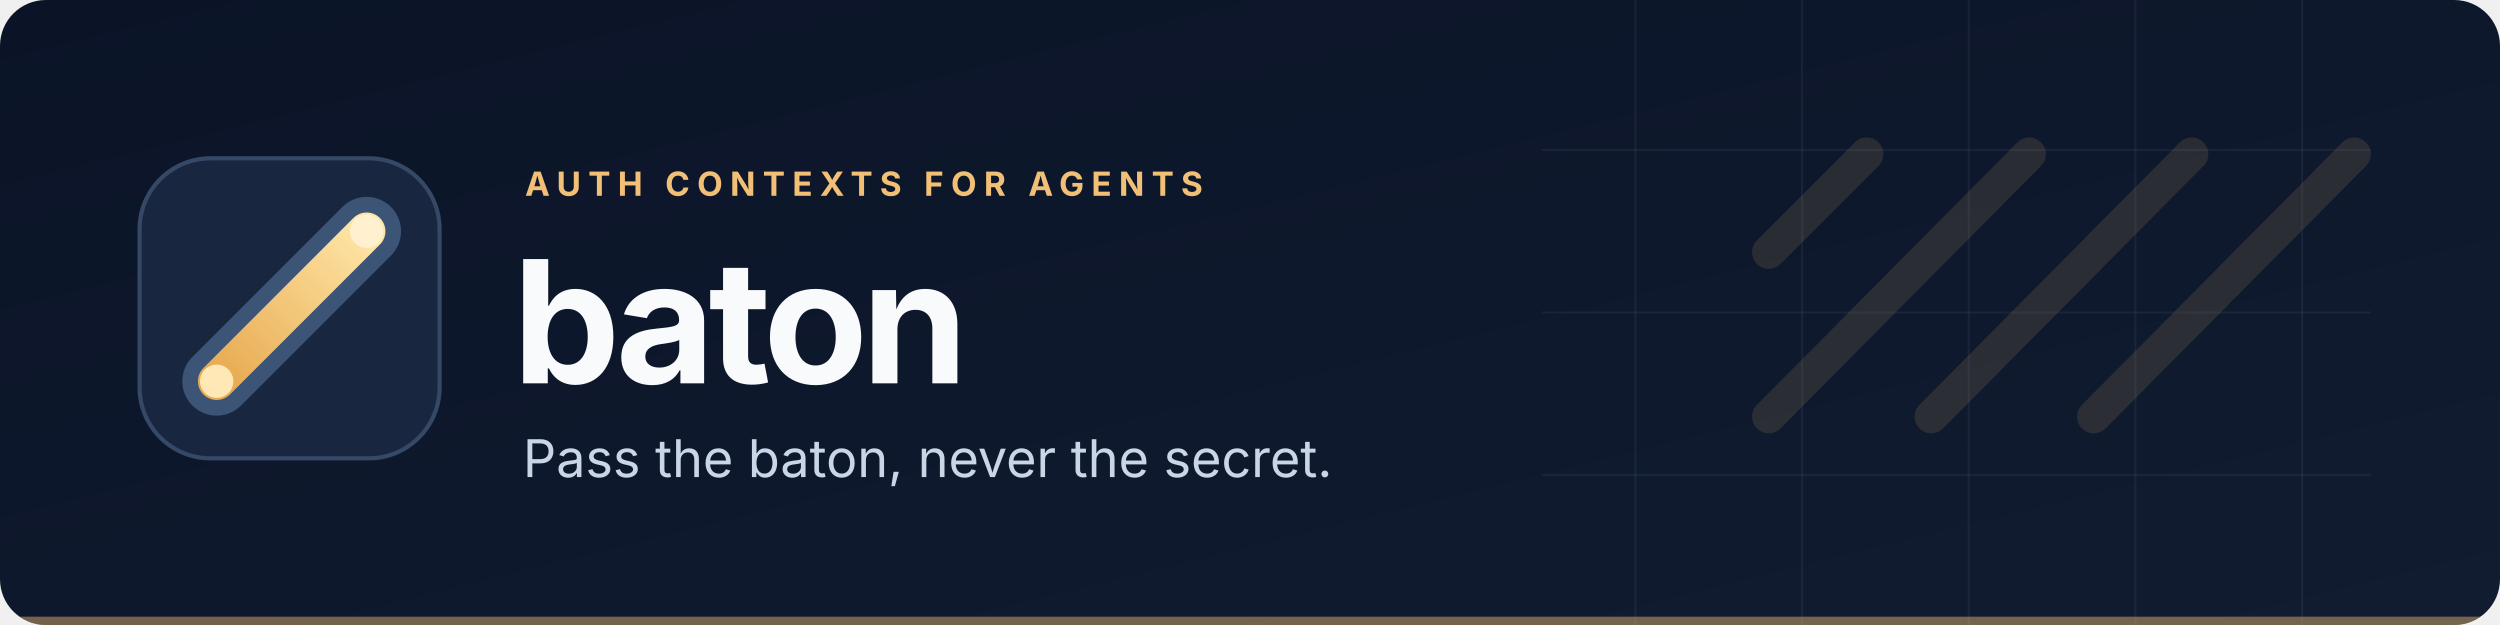
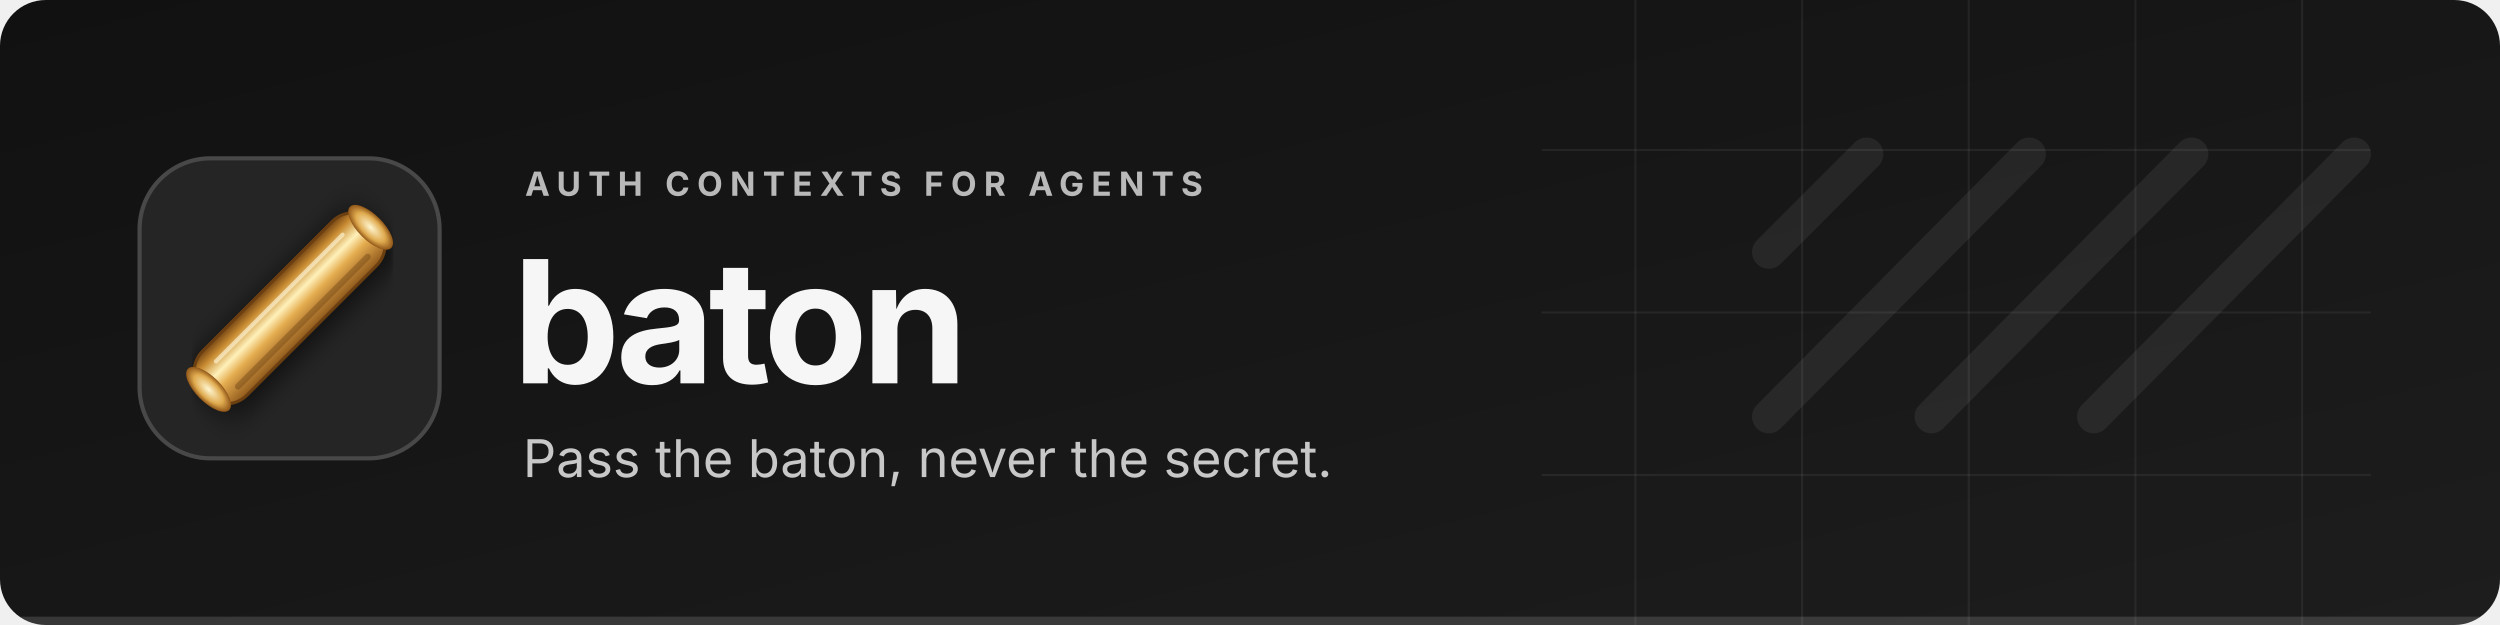
<svg xmlns="http://www.w3.org/2000/svg" viewBox="0 0 1200 300" role="img" aria-labelledby="title desc">
  <defs>
    <linearGradient id="background" x1="0" y1="0" x2="1" y2="1">
-       <stop offset="0" stop-color="#0b1427" />
-       <stop offset="1" stop-color="#111c31" />
+       <stop offset="0" stop-color="#111111" />
+       <stop offset="1" stop-color="#1d1d1d" />
    </linearGradient>
    <radialGradient id="glow" cx="0" cy="0" r="1" gradientTransform="translate(1000 78) rotate(90) scale(260 350)">
-       <stop stop-color="#e7ad5a" stop-opacity=".17" />
-       <stop offset="1" stop-color="#e7ad5a" stop-opacity="0" />
+       <stop stop-color="#ffffff" stop-opacity=".07" />
+       <stop offset="1" stop-color="#ffffff" stop-opacity="0" />
    </radialGradient>
-     <linearGradient id="baton" x1="0" y1="1" x2="1" y2="0">
-       <stop stop-color="#e7a94f" />
-       <stop offset="1" stop-color="#ffe5a6" />
+     <linearGradient id="gold-body" x1="0" y1="0" x2="1" y2="0">
+       <stop offset="0" stop-color="#744414" />
+       <stop offset=".18" stop-color="#c88b31" />
+       <stop offset=".42" stop-color="#fff1ba" />
+       <stop offset=".61" stop-color="#e5ad50" />
+       <stop offset="1" stop-color="#8f581b" />
    </linearGradient>
+     <radialGradient id="gold-cap">
+       <stop stop-color="#fff6d1" />
+       <stop offset=".65" stop-color="#dfaa4e" />
+       <stop offset="1" stop-color="#8f5518" />
+     </radialGradient>
+     <filter id="baton-shadow" x="-70%" y="-30%" width="240%" height="170%">
+       <feGaussianBlur stdDeviation="5" />
+     </filter>
    <clipPath id="frame">
      <rect width="1200" height="300" rx="22" />
    </clipPath>
  </defs>
  <g clip-path="url(#frame)">
    <rect width="1200" height="300" fill="url(#background)" />
    <rect width="1200" height="300" fill="url(#glow)" />
-     <path d="M785 0v300M865 0v300M945 0v300M1025 0v300M1105 0v300" stroke="#8da7cc" stroke-opacity=".08" />
-     <path d="M740 72h398M740 150h398M740 228h398" stroke="#8da7cc" stroke-opacity=".08" />
-     <rect x="67" y="76" width="144" height="144" rx="34" fill="#182640" stroke="#354967" stroke-width="2" />
-     <path d="M104 183l72-72" stroke="#3c5475" stroke-width="33" stroke-linecap="round" />
-     <path d="M104 183l72-72" stroke="url(#baton)" stroke-width="18" stroke-linecap="round" />
-     <circle cx="104" cy="183" r="8" fill="#ffe8b6" />
-     <circle cx="176" cy="111" r="8" fill="#fff1d0" />
-     <text x="252" y="94" fill="#f1bf75" font-family="-apple-system, BlinkMacSystemFont, Segoe UI, sans-serif" font-size="16" font-weight="700" letter-spacing="3.5">AUTH CONTEXTS FOR AGENTS</text>
-     <text x="246" y="184" fill="#f8fafc" font-family="-apple-system, BlinkMacSystemFont, Segoe UI, sans-serif" font-size="82" font-weight="750" letter-spacing="-3">baton</text>
-     <text x="251" y="229" fill="#c9d6e6" font-family="-apple-system, BlinkMacSystemFont, Segoe UI, sans-serif" font-size="25">Pass the baton, never the secret.</text>
-     <path d="M849 121l47-47m-47 126l125-126m-47 126l125-126m-47 126l125-126" stroke="#e8b569" stroke-opacity=".13" stroke-width="16" stroke-linecap="round" />
-     <path d="M0 298h1200" stroke="#f1bd6f" stroke-opacity=".45" stroke-width="4" />
+     <path d="M785 0v300M865 0v300M945 0v300M1025 0v300M1105 0v300" stroke="#ffffff" stroke-opacity=".06" />
+     <path d="M740 72h398M740 150h398M740 228h398" stroke="#ffffff" stroke-opacity=".06" />
+     <rect x="67" y="76" width="144" height="144" rx="34" fill="#252525" stroke="#484848" stroke-width="2" />
+     <g transform="translate(139 148) rotate(45)">
+       <rect x="-16" y="-59" width="37" height="119" rx="16" fill="#000000" opacity=".5" filter="url(#baton-shadow)" />
+       <rect x="-15" y="-58" width="30" height="116" rx="14" fill="url(#gold-body)" stroke="#6c3f11" stroke-width="1.5" />
+       <path d="M-7 -43v86" stroke="#fff6d6" stroke-opacity=".65" stroke-width="2" stroke-linecap="round" />
+       <path d="M9 -44v88" stroke="#5d340d" stroke-opacity=".35" stroke-width="3" stroke-linecap="round" />
+       <ellipse cx="0" cy="-55" rx="14" ry="6" fill="url(#gold-cap)" />
+       <ellipse cx="0" cy="55" rx="14" ry="6" fill="url(#gold-cap)" />
+     </g>
+     <text x="252" y="94" fill="#b9b9b9" font-family="-apple-system, BlinkMacSystemFont, Segoe UI, sans-serif" font-size="16" font-weight="700" letter-spacing="3.5">AUTH CONTEXTS FOR AGENTS</text>
+     <text x="246" y="184" fill="#f6f6f6" font-family="-apple-system, BlinkMacSystemFont, Segoe UI, sans-serif" font-size="82" font-weight="750" letter-spacing="-3">baton</text>
+     <text x="251" y="229" fill="#c8c8c8" font-family="-apple-system, BlinkMacSystemFont, Segoe UI, sans-serif" font-size="25">Pass the baton, never the secret.</text>
+     <path d="M849 121l47-47m-47 126l125-126m-47 126l125-126m-47 126l125-126" stroke="#ffffff" stroke-opacity=".07" stroke-width="16" stroke-linecap="round" />
+     <path d="M0 298h1200" stroke="#ffffff" stroke-opacity=".14" stroke-width="4" />
  </g>
</svg>
